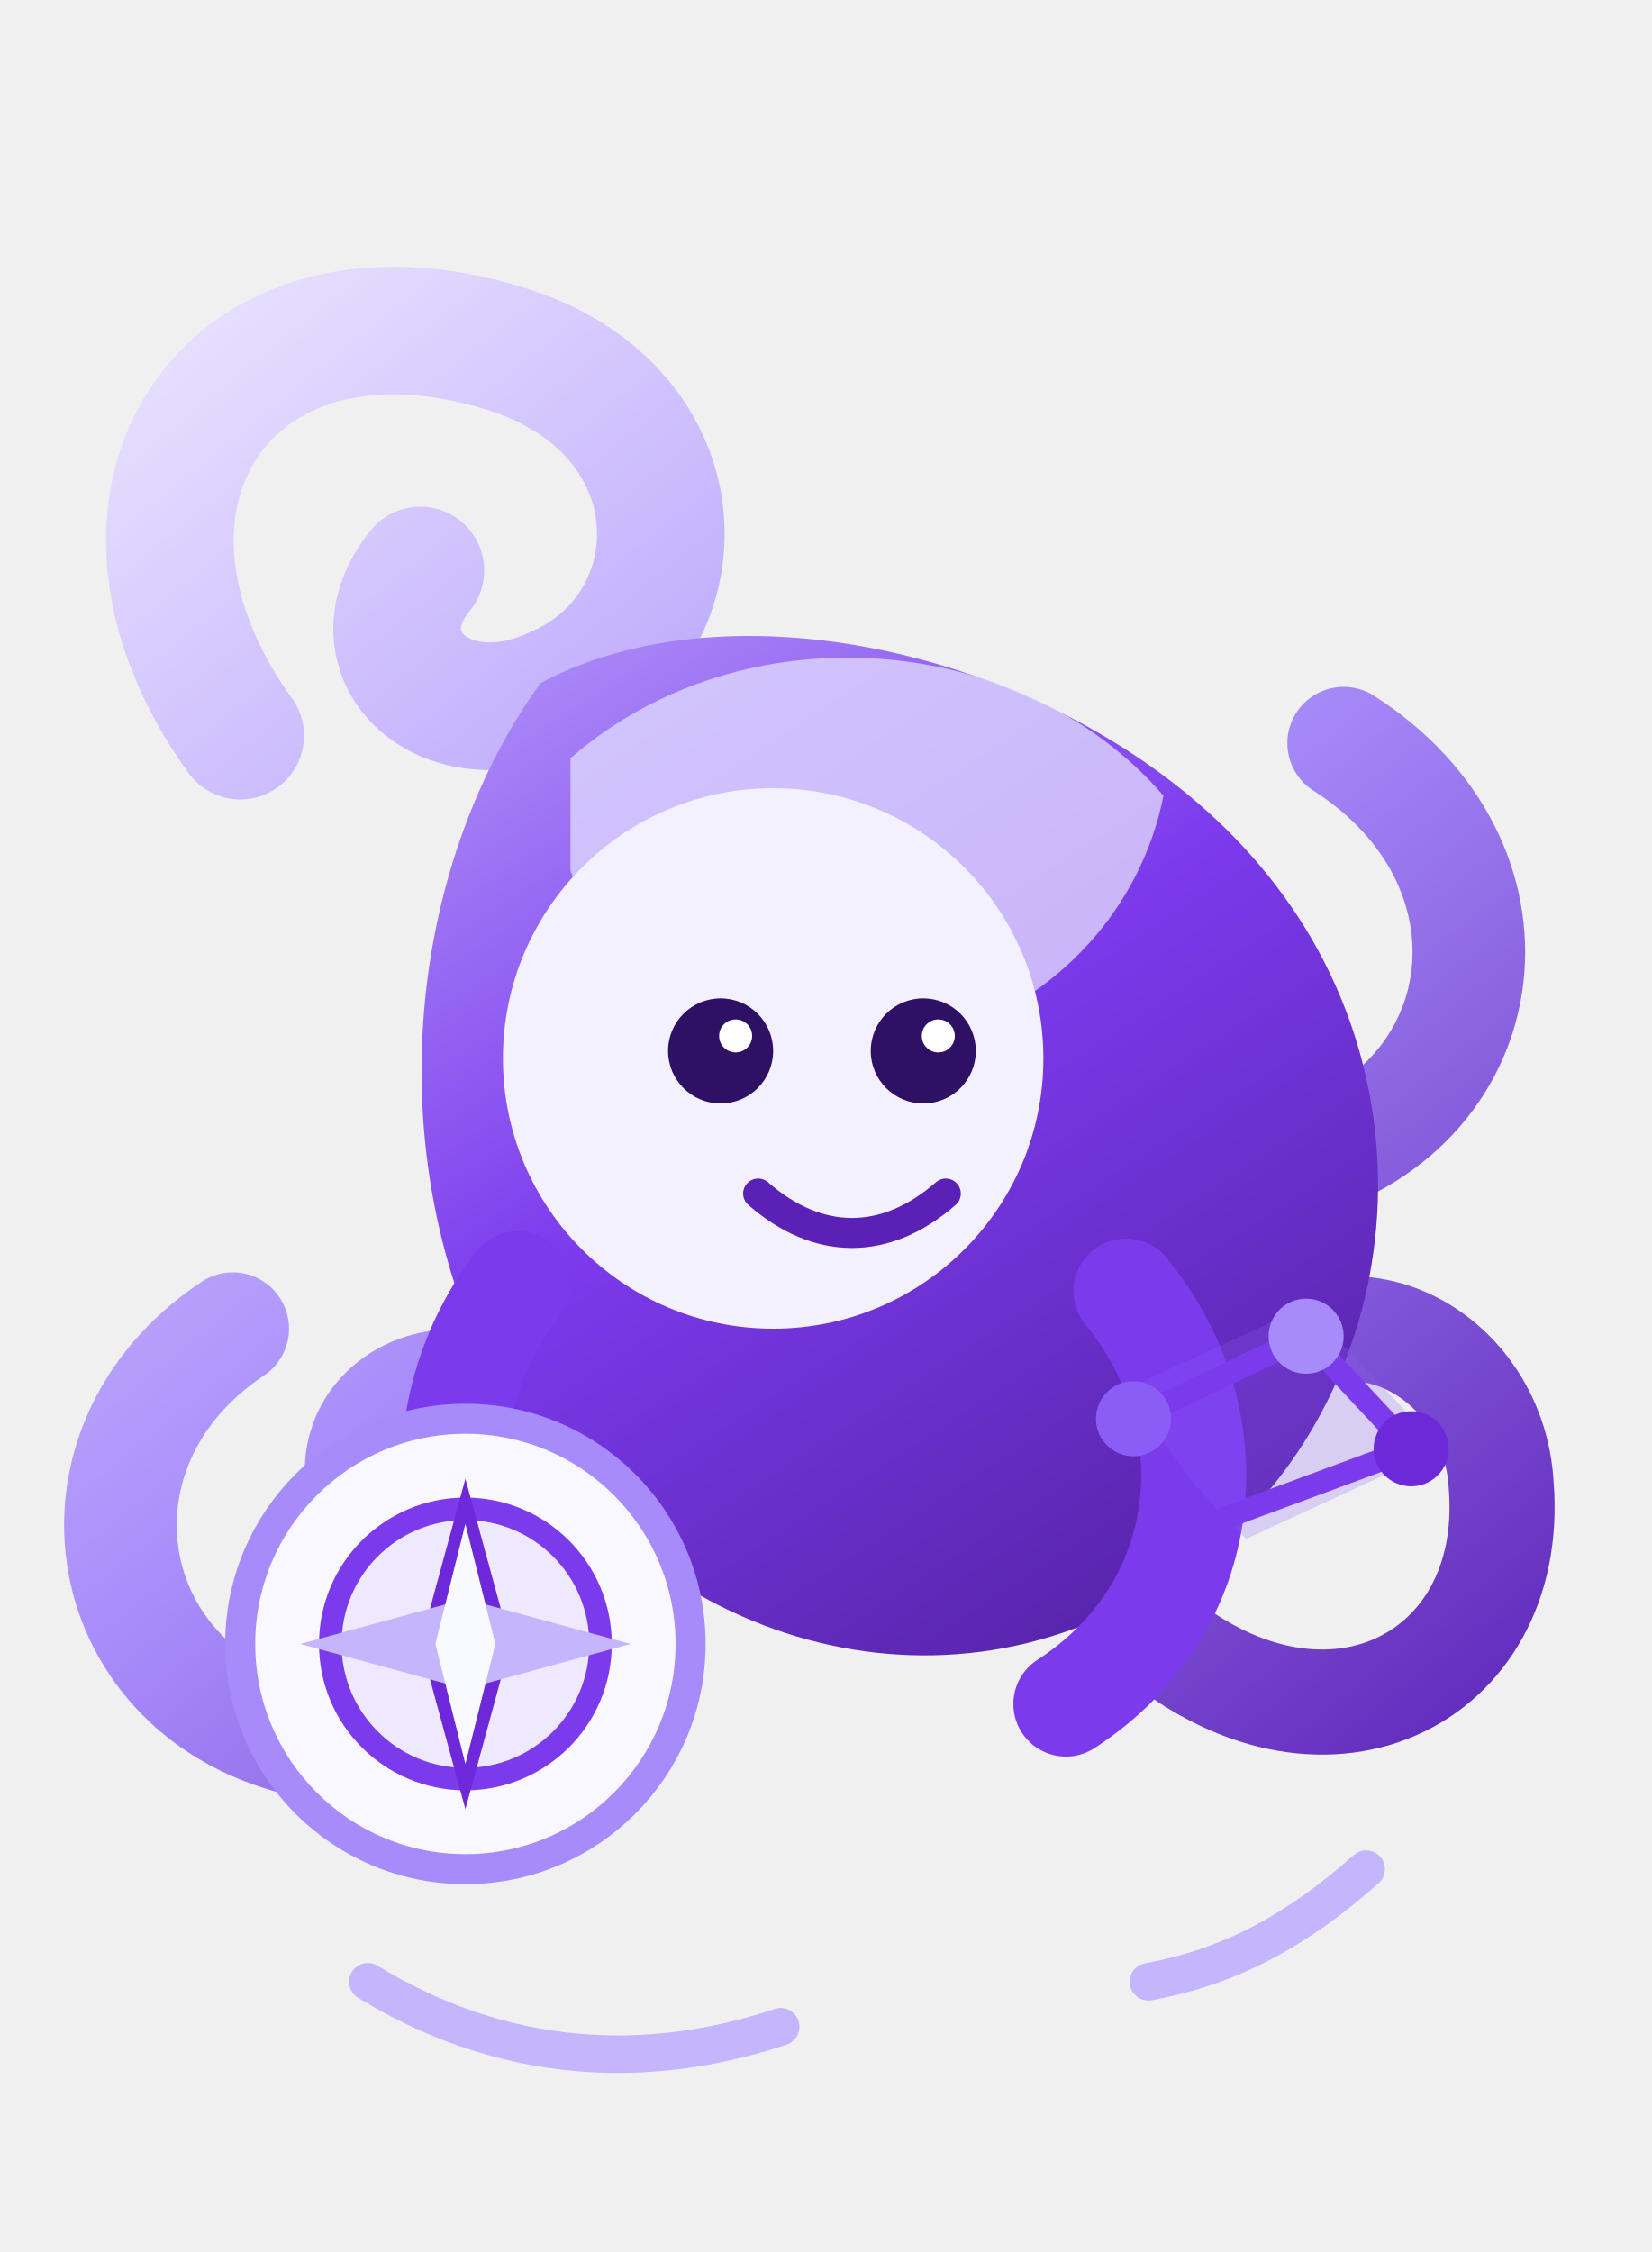
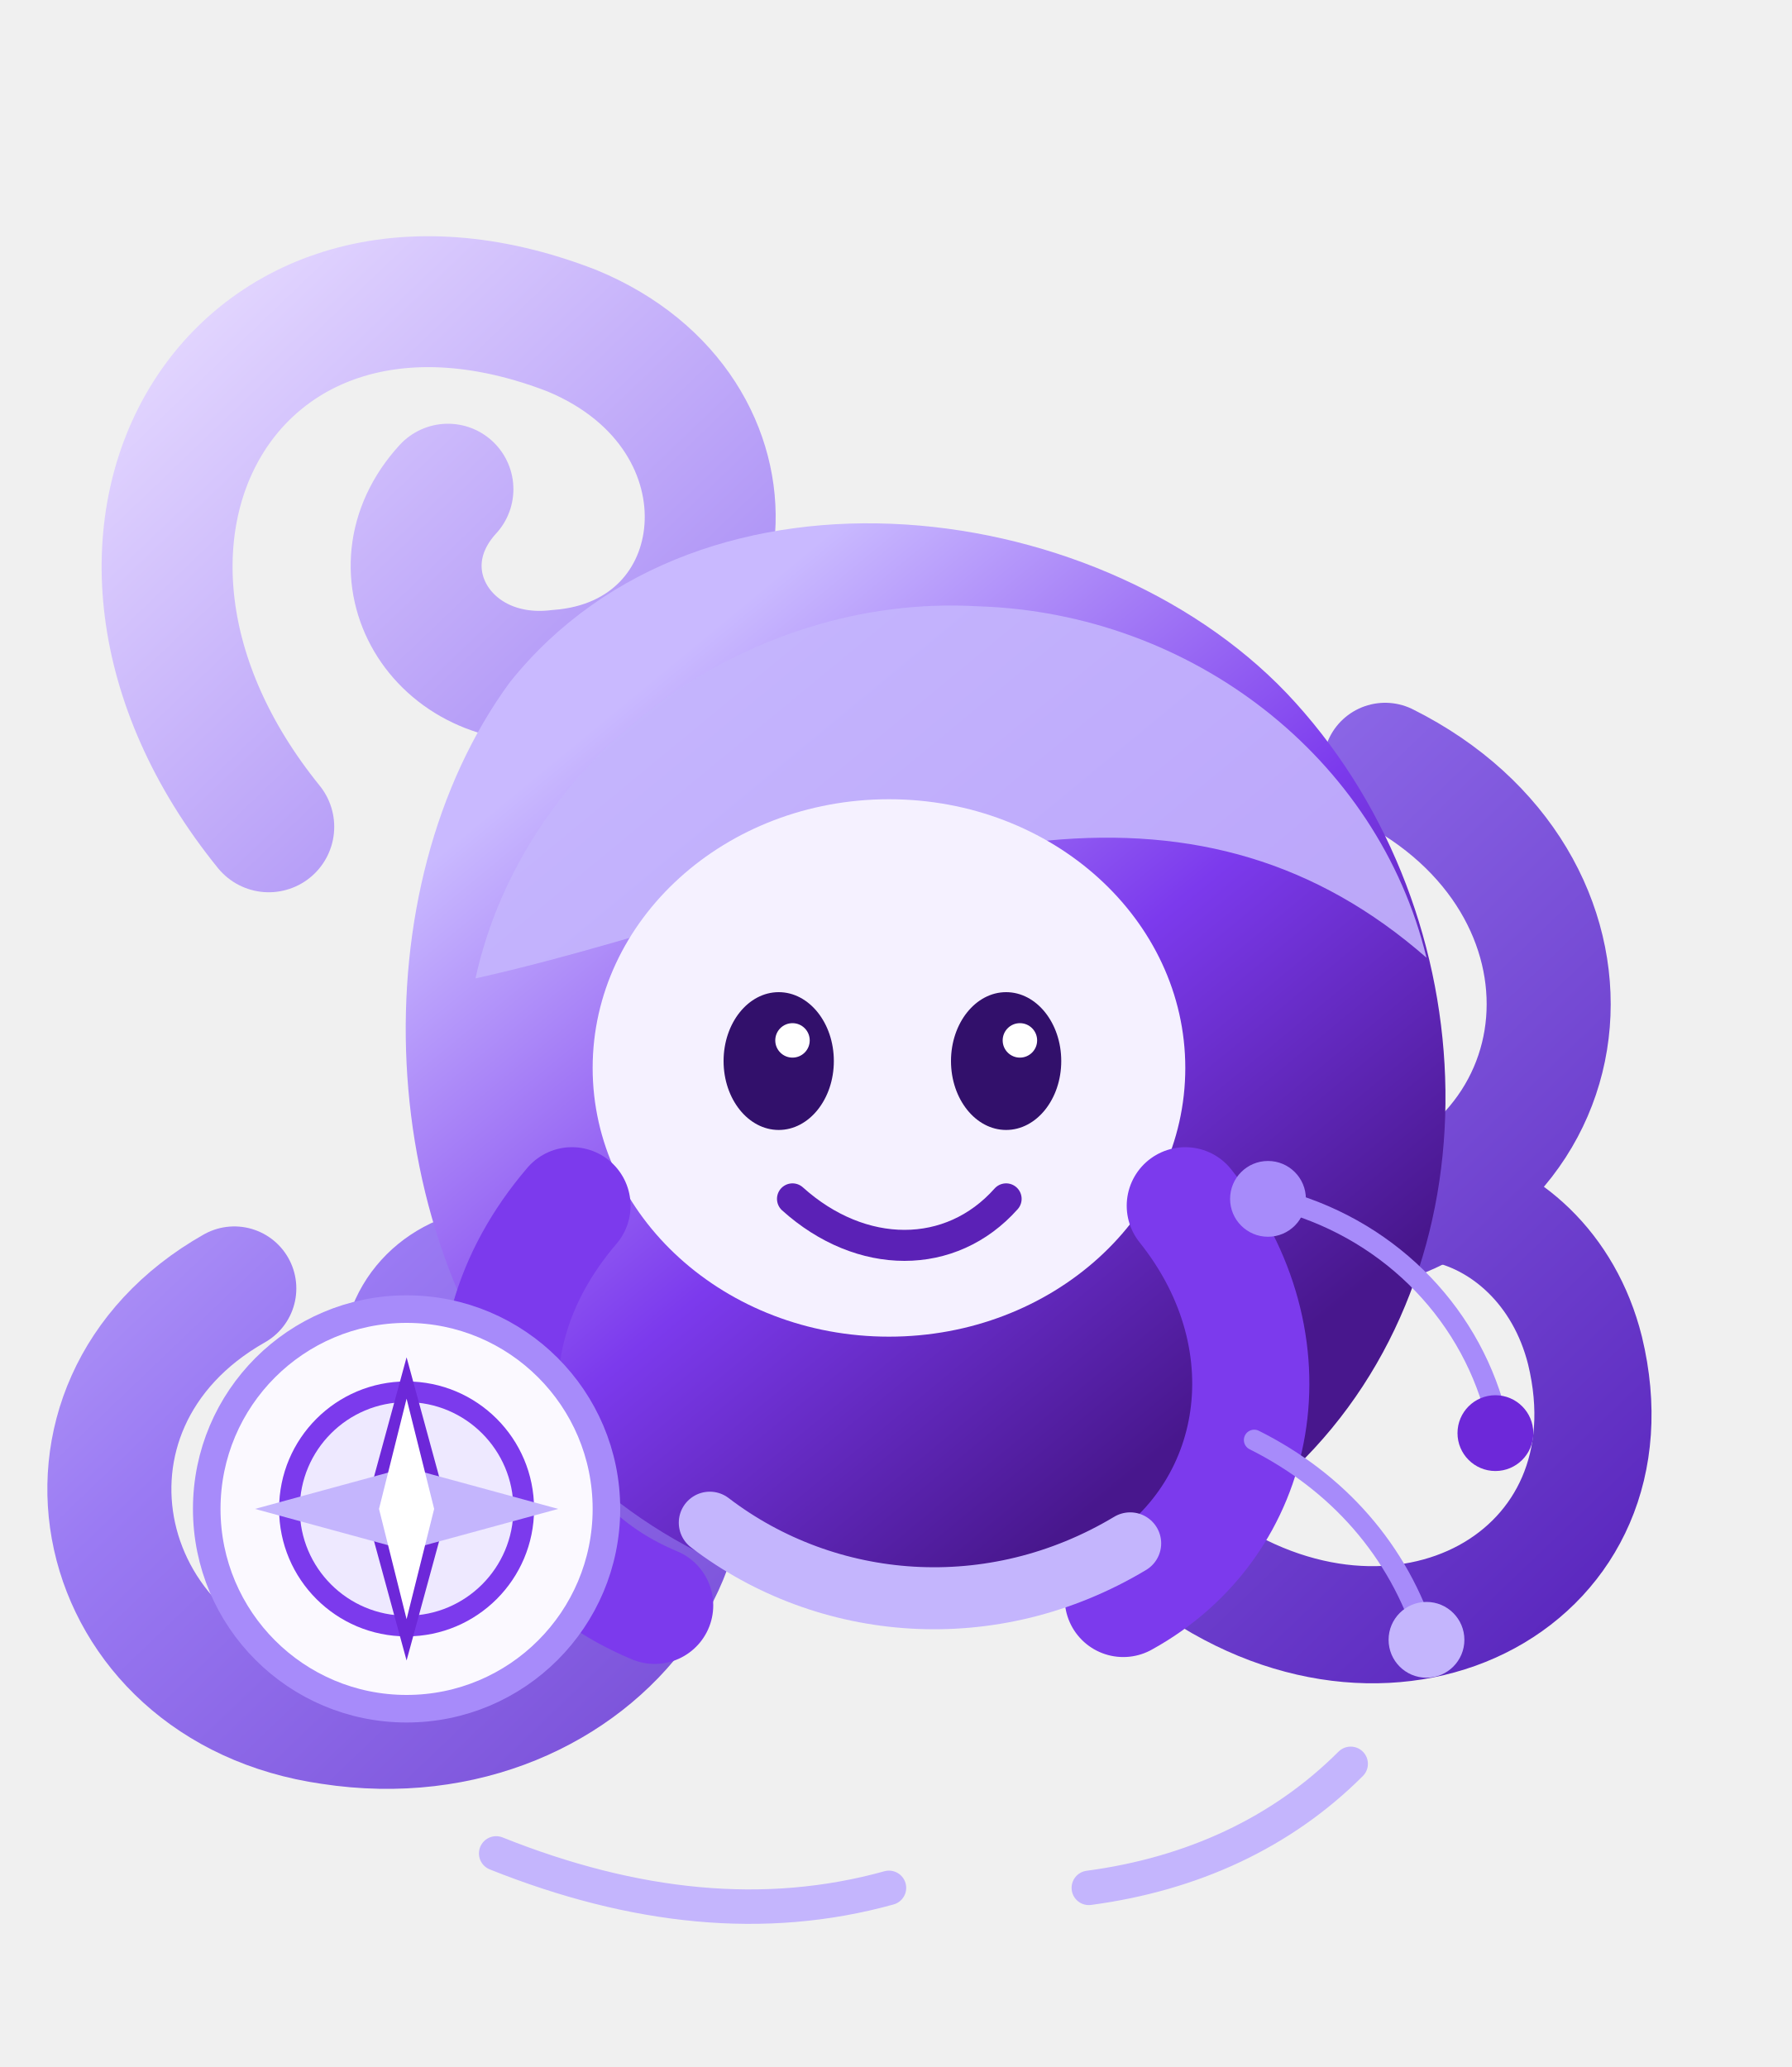
- <svg xmlns="http://www.w3.org/2000/svg" viewBox="0 0 220 300" fill="none">
+ <svg xmlns="http://www.w3.org/2000/svg" viewBox="0 0 260 300" fill="none">
  <defs>
-     <linearGradient id="body" x1="52" y1="54" x2="170" y2="235" gradientUnits="userSpaceOnUse">
-       <stop stop-color="#C4B5FD" />
-       <stop offset=".5" stop-color="#7C3AED" />
-       <stop offset="1" stop-color="#4C1D95" />
+     <linearGradient id="ribbon" x1="24" y1="43" x2="227" y2="255" gradientUnits="userSpaceOnUse">
+       <stop stop-color="#E5D9FF" />
+       <stop offset=".42" stop-color="#9A7AF3" />
+       <stop offset="1" stop-color="#5621BA" />
    </linearGradient>
-     <linearGradient id="wind" x1="23" y1="40" x2="193" y2="250" gradientUnits="userSpaceOnUse">
-       <stop stop-color="#E9E2FF" />
-       <stop offset=".5" stop-color="#A78BFA" />
-       <stop offset="1" stop-color="#5B21B6" />
+     <linearGradient id="core" x1="88" y1="104" x2="173" y2="207" gradientUnits="userSpaceOnUse">
+       <stop stop-color="#C9B9FF" />
+       <stop offset=".55" stop-color="#7C3AED" />
+       <stop offset="1" stop-color="#48178D" />
    </linearGradient>
  </defs>
-   <path d="M32 98C9 66 31 34 69 47c25 9 24 37 5 45-15 7-27-5-18-16" stroke="url(#wind)" stroke-width="17" stroke-linecap="round" />
-   <path d="M31 177c-24 16-18 49 10 55 29 6 51-21 33-41-13-14-32-3-24 12" stroke="url(#wind)" stroke-width="15" stroke-linecap="round" />
-   <path d="M179 99c25 16 21 48-6 56-22 6-39-13-29-31" stroke="url(#wind)" stroke-width="15" stroke-linecap="round" />
-   <path d="M153 217c23 20 49 7 47-19-1-19-23-29-34-13" stroke="url(#wind)" stroke-width="14" stroke-linecap="round" />
-   <path d="M72 91c-18 25-22 64-5 95 18 32 57 45 88 25 31-20 38-63 15-93-22-29-70-42-98-27Z" fill="url(#body)" />
-   <path d="M76 101c23-20 60-17 79 5-3 15-14 27-29 32-21 6-43-4-50-22Z" fill="#DDD6FE" opacity=".8" />
-   <circle cx="103" cy="141" r="36" fill="#F4F1FF" />
-   <circle cx="96" cy="140" r="7" fill="#2E1065" />
-   <circle cx="123" cy="140" r="7" fill="#2E1065" />
-   <circle cx="98" cy="138" r="2.2" fill="white" />
-   <circle cx="125" cy="138" r="2.2" fill="white" />
-   <path d="M101 159c8 7 17 7 25 0" stroke="#5B21B6" stroke-width="4" stroke-linecap="round" />
-   <path d="M69 171c-14 18-11 46 10 57M150 172c14 17 12 42-8 55" stroke="#7C3AED" stroke-width="14" stroke-linecap="round" />
-   <circle cx="62" cy="219" r="30" fill="#F9F7FF" stroke="#A78BFA" stroke-width="4" />
-   <circle cx="62" cy="219" r="18" fill="#EEE9FF" stroke="#7C3AED" stroke-width="3" />
-   <path d="m62 197 6 22-6 22-6-22 6-22Z" fill="#6D28D9" />
-   <path d="m40 219 22-6 22 6-22 6-22-6Z" fill="#C4B5FD" />
-   <path d="m62 203 4 16-4 16-4-16 4-16Z" fill="#F8FAFF" />
-   <path d="M148 186 174 174 192 193 166 205 148 186Z" fill="#8B5CF6" opacity=".24" />
-   <path d="M151 189 174 178M174 178l14 15M161 203l-10-14M161 203l27-10" stroke="#7C3AED" stroke-width="3" stroke-linecap="round" />
-   <circle cx="151" cy="189" r="5" fill="#8B5CF6" />
-   <circle cx="174" cy="178" r="5" fill="#A78BFA" />
-   <circle cx="188" cy="193" r="5" fill="#6D28D9" />
-   <path d="M49 264c18 11 37 12 55 6M153 264c11-2 20-7 29-15" stroke="#C4B5FD" stroke-width="5" stroke-linecap="round" />
+   <path d="M39 120C5 78 34 29 83 48c29 12 25 48-2 50-17 2-27-15-16-27" stroke="url(#ribbon)" stroke-width="19" stroke-linecap="round" />
+   <path d="M34 187c-30 17-21 58 14 63 39 6 66-32 42-58-16-17-39-4-29 15" stroke="url(#ribbon)" stroke-width="18" stroke-linecap="round" />
+   <path d="M201 111c34 17 31 60-6 68-28 6-48-20-34-43" stroke="url(#ribbon)" stroke-width="18" stroke-linecap="round" />
+   <path d="M173 227c30 21 65 2 57-31-6-24-35-30-43-8" stroke="url(#ribbon)" stroke-width="17" stroke-linecap="round" />
+   <path d="M74 99c-22 30-20 81 6 110 28 31 78 33 108 4 30-29 28-80 0-111-27-30-86-38-114-3Z" fill="url(#core)" />
+   <path d="M69 142c7-32 39-56 73-54 31 1 58 22 65 51-16-14-34-19-55-17-30 3-56 14-83 20Z" fill="#C4B5FD" opacity=".9" />
+   <ellipse cx="129" cy="155" rx="43" ry="39" fill="#F5F1FF" />
+   <ellipse cx="113" cy="154" rx="8" ry="10" fill="#32106B" />
+   <ellipse cx="146" cy="154" rx="8" ry="10" fill="#32106B" />
+   <circle cx="115" cy="151" r="2.5" fill="white" />
+   <circle cx="148" cy="151" r="2.5" fill="white" />
+   <path d="M115 174c10 9 23 9 31 0" stroke="#5B21B6" stroke-width="4.5" stroke-linecap="round" />
+   <path d="M83 175c-18 21-12 48 12 58M172 175c16 20 11 46-9 57" stroke="#7C3AED" stroke-width="17" stroke-linecap="round" />
+   <path d="M103 221c17 13 41 15 61 3" stroke="#C4B5FD" stroke-width="9" stroke-linecap="round" />
+   <circle cx="59" cy="219" r="29" fill="#FBF9FF" stroke="#A78BFA" stroke-width="4" />
+   <circle cx="59" cy="219" r="17" fill="#EEE9FF" stroke="#7C3AED" stroke-width="3" />
+   <path d="m59 197 6 22-6 22-6-22 6-22Z" fill="#6D28D9" />
+   <path d="m37 219 22-6 22 6-22 6-22-6Z" fill="#C4B5FD" />
+   <path d="m59 203 4 16-4 16-4-16 4-16Z" fill="#FFF" />
+   <path d="M185 174c16 4 28 16 32 31M182 209c12 6 21 16 25 29" stroke="#A78BFA" stroke-width="3" stroke-linecap="round" />
+   <circle cx="184" cy="174" r="5.5" fill="#A78BFA" />
+   <circle cx="217" cy="208" r="5.5" fill="#6D28D9" />
+   <circle cx="207" cy="238" r="5.5" fill="#C4B5FD" />
+   <path d="M72 269c20 8 39 10 57 5M158 274c15-2 28-8 38-18" stroke="#C4B5FD" stroke-width="5" stroke-linecap="round" />
</svg>
